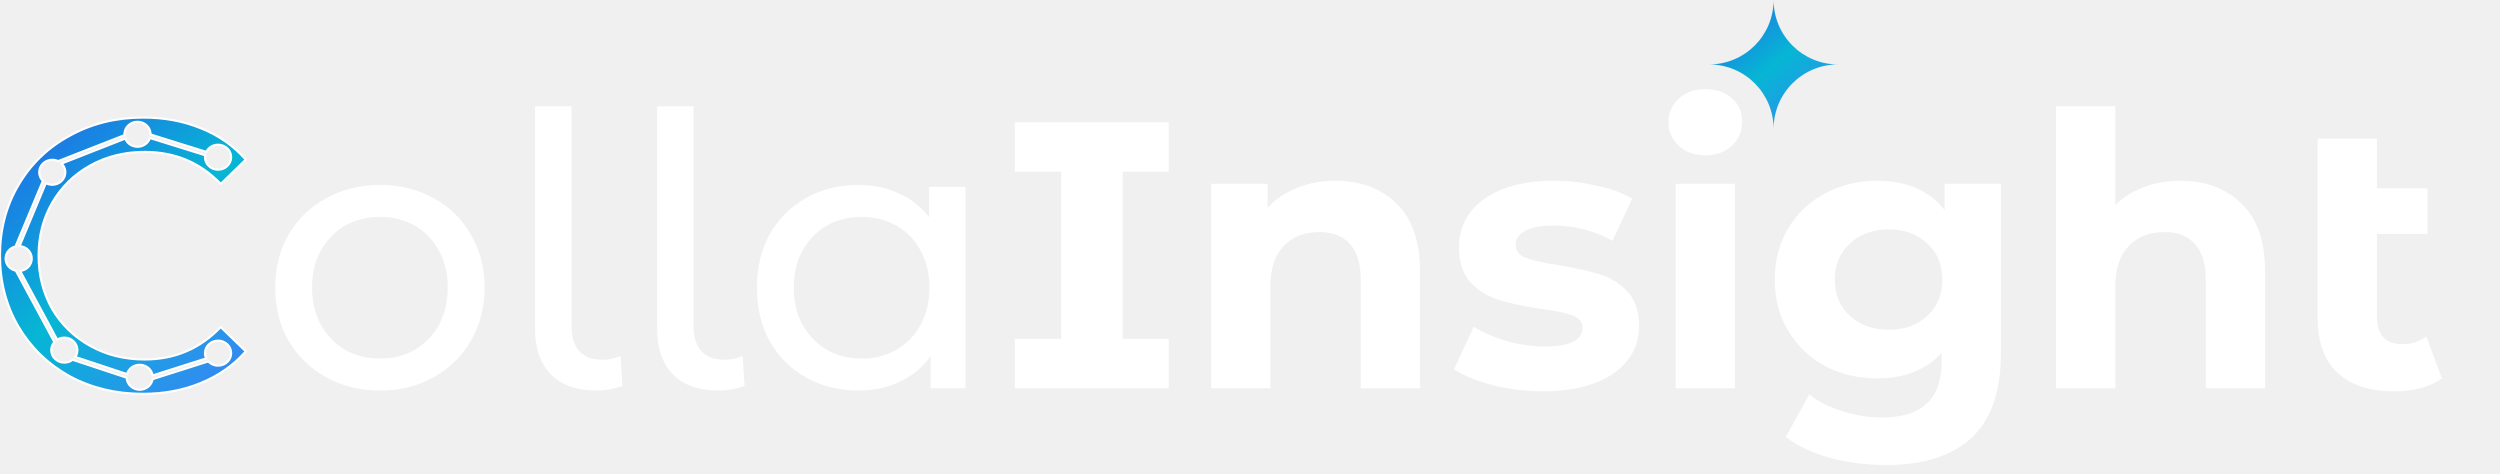
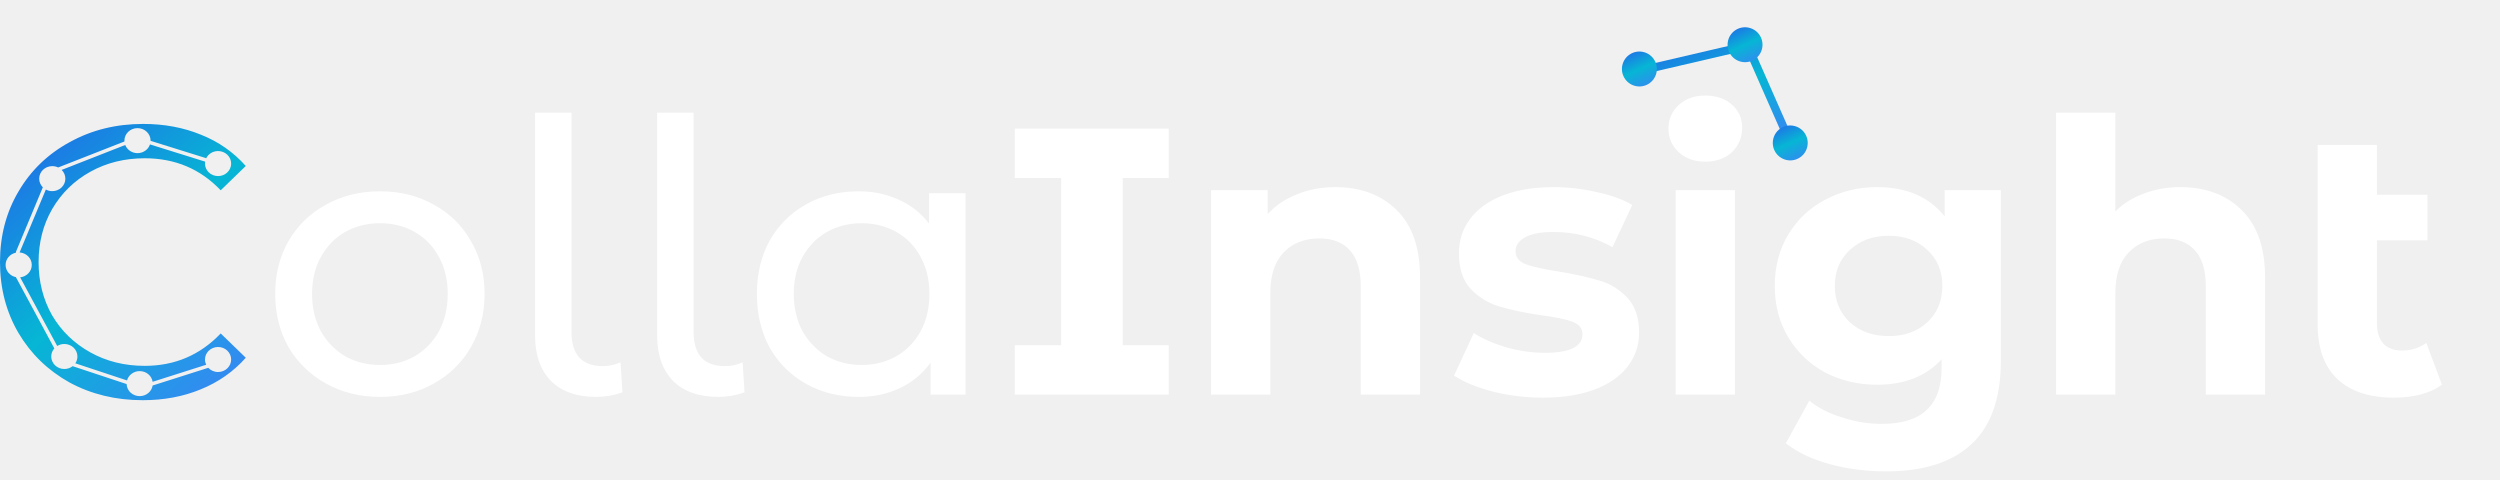
- <svg xmlns="http://www.w3.org/2000/svg" width="1178" height="223" viewBox="0 0 1178 223" fill="none">
-   <path d="M179.095 184.017C169.665 184.017 161.189 181.928 153.668 177.75C146.148 173.572 140.238 167.842 135.941 160.56C131.763 153.158 129.674 144.802 129.674 135.491C129.674 126.179 131.763 117.883 135.941 110.601C140.238 103.199 146.148 97.469 153.668 93.411C161.189 89.232 169.665 87.143 179.095 87.143C188.526 87.143 196.942 89.232 204.344 93.411C211.864 97.469 217.714 103.199 221.892 110.601C226.189 117.883 228.338 126.179 228.338 135.491C228.338 144.802 226.189 153.158 221.892 160.56C217.714 167.842 211.864 173.572 204.344 177.75C196.942 181.928 188.526 184.017 179.095 184.017ZM179.095 168.976C185.184 168.976 190.615 167.603 195.39 164.857C200.285 161.992 204.105 158.053 206.85 153.039C209.596 147.906 210.969 142.056 210.969 135.491C210.969 128.925 209.596 123.135 206.85 118.121C204.105 112.988 200.285 109.049 195.39 106.303C190.615 103.558 185.184 102.185 179.095 102.185C173.007 102.185 167.516 103.558 162.621 106.303C157.846 109.049 154.026 112.988 151.161 118.121C148.416 123.135 147.043 128.925 147.043 135.491C147.043 142.056 148.416 147.906 151.161 153.039C154.026 158.053 157.846 161.992 162.621 164.857C167.516 167.603 173.007 168.976 179.095 168.976ZM280.941 184.017C271.749 184.017 264.646 181.51 259.633 176.497C254.619 171.363 252.112 164.201 252.112 155.009V50.077H269.302V153.576C269.302 158.709 270.496 162.649 272.883 165.395C275.39 168.14 279.091 169.513 283.985 169.513C286.97 169.513 289.775 168.916 292.401 167.722L293.297 181.868C289.357 183.301 285.239 184.017 280.941 184.017ZM338.473 184.017C329.281 184.017 322.178 181.51 317.164 176.497C312.15 171.363 309.643 164.201 309.643 155.009V50.077H326.834V153.576C326.834 158.709 328.027 162.649 330.415 165.395C332.922 168.14 336.622 169.513 341.517 169.513C344.501 169.513 347.307 168.916 349.933 167.722L350.828 181.868C346.889 183.301 342.77 184.017 338.473 184.017ZM454.958 88.039V182.943H438.485V167.901C434.664 173.154 429.83 177.153 423.98 179.899C418.131 182.644 411.685 184.017 404.641 184.017C395.449 184.017 387.212 181.988 379.93 177.929C372.648 173.87 366.918 168.2 362.74 160.918C358.681 153.517 356.652 145.041 356.652 135.491C356.652 125.941 358.681 117.525 362.74 110.243C366.918 102.961 372.648 97.29 379.93 93.231C387.212 89.173 395.449 87.143 404.641 87.143C411.446 87.143 417.713 88.456 423.443 91.083C429.173 93.59 433.948 97.35 437.768 102.364V88.039H454.958ZM406.074 168.976C412.043 168.976 417.474 167.603 422.369 164.857C427.263 161.992 431.083 158.053 433.829 153.039C436.575 147.906 437.947 142.056 437.947 135.491C437.947 128.925 436.575 123.135 433.829 118.121C431.083 112.988 427.263 109.049 422.369 106.303C417.474 103.558 412.043 102.185 406.074 102.185C399.986 102.185 394.494 103.558 389.6 106.303C384.825 109.049 381.005 112.988 378.14 118.121C375.394 123.135 374.021 128.925 374.021 135.491C374.021 142.056 375.394 147.906 378.14 153.039C381.005 158.053 384.825 161.992 389.6 164.857C394.494 167.603 399.986 168.976 406.074 168.976ZM529.027 80.876V159.664H550.694V182.943H478.173V159.664H500.018V80.876H478.173V57.598H550.694V80.876H529.027ZM629.195 85.174C641.133 85.174 650.743 88.755 658.025 95.918C665.426 103.08 669.127 113.705 669.127 127.791V182.943H641.193V132.089C641.193 124.448 639.521 118.778 636.179 115.077C632.836 111.257 628.002 109.347 621.675 109.347C614.631 109.347 609.021 111.556 604.843 115.973C600.664 120.27 598.575 126.717 598.575 135.312V182.943H570.641V86.606H597.322V97.887C601.023 93.828 605.619 90.725 611.11 88.576C616.601 86.308 622.63 85.174 629.195 85.174ZM726.858 184.375C718.86 184.375 711.041 183.42 703.401 181.51C695.761 179.481 689.673 176.974 685.136 173.99L694.448 153.934C698.745 156.68 703.938 158.948 710.026 160.739C716.114 162.41 722.083 163.246 727.933 163.246C739.751 163.246 745.66 160.321 745.66 154.472C745.66 151.726 744.048 149.756 740.825 148.562C737.602 147.369 732.648 146.354 725.963 145.518C718.084 144.325 711.578 142.952 706.445 141.4C701.312 139.848 696.835 137.102 693.015 133.163C689.314 129.223 687.464 123.613 687.464 116.331C687.464 110.243 689.195 104.871 692.657 100.215C696.238 95.44 701.371 91.739 708.056 89.113C714.861 86.487 722.859 85.174 732.051 85.174C738.856 85.174 745.6 85.95 752.285 87.501C759.09 88.934 764.701 90.963 769.118 93.59L759.806 113.466C751.33 108.691 742.079 106.303 732.051 106.303C726.082 106.303 721.606 107.139 718.621 108.81C715.637 110.481 714.145 112.63 714.145 115.256C714.145 118.241 715.756 120.33 718.979 121.524C722.203 122.717 727.336 123.852 734.379 124.926C742.258 126.239 748.704 127.672 753.718 129.223C758.732 130.656 763.089 133.342 766.79 137.281C770.49 141.221 772.341 146.712 772.341 153.755C772.341 159.724 770.55 165.036 766.969 169.692C763.387 174.348 758.135 177.989 751.211 180.615C744.407 183.122 736.289 184.375 726.858 184.375ZM789.576 86.606H817.51V182.943H789.576V86.606ZM803.543 73.176C798.41 73.176 794.231 71.684 791.008 68.7C787.785 65.715 786.173 62.015 786.173 57.598C786.173 53.181 787.785 49.48 791.008 46.496C794.231 43.511 798.41 42.019 803.543 42.019C808.676 42.019 812.854 43.452 816.077 46.317C819.3 49.182 820.912 52.763 820.912 57.06C820.912 61.716 819.3 65.596 816.077 68.7C812.854 71.684 808.676 73.176 803.543 73.176ZM942.816 86.606V166.827C942.816 184.495 938.22 197.626 929.028 206.221C919.836 214.816 906.406 219.114 888.738 219.114C879.427 219.114 870.593 217.98 862.237 215.712C853.88 213.444 846.957 210.161 841.465 205.863L852.567 185.808C856.626 189.15 861.759 191.777 867.967 193.687C874.174 195.716 880.382 196.731 886.59 196.731C896.259 196.731 903.362 194.522 907.898 190.105C912.554 185.808 914.882 179.242 914.882 170.408V166.29C907.6 174.288 897.453 178.287 884.441 178.287C875.607 178.287 867.489 176.377 860.088 172.557C852.806 168.618 847.016 163.126 842.719 156.083C838.421 149.04 836.272 140.922 836.272 131.73C836.272 122.538 838.421 114.421 842.719 107.378C847.016 100.334 852.806 94.903 860.088 91.083C867.489 87.143 875.607 85.174 884.441 85.174C898.408 85.174 909.032 89.77 916.314 98.962V86.606H942.816ZM889.992 155.367C897.393 155.367 903.422 153.218 908.077 148.921C912.852 144.504 915.24 138.774 915.24 131.73C915.24 124.687 912.852 119.017 908.077 114.719C903.422 110.302 897.393 108.094 889.992 108.094C882.59 108.094 876.502 110.302 871.727 114.719C866.952 119.017 864.565 124.687 864.565 131.73C864.565 138.774 866.952 144.504 871.727 148.921C876.502 153.218 882.59 155.367 889.992 155.367ZM1027.37 85.174C1039.31 85.174 1048.92 88.755 1056.2 95.918C1063.6 103.08 1067.3 113.705 1067.3 127.791V182.943H1039.37V132.089C1039.37 124.448 1037.7 118.778 1034.35 115.077C1031.01 111.257 1026.18 109.347 1019.85 109.347C1012.81 109.347 1007.19 111.556 1003.02 115.973C998.838 120.27 996.749 126.717 996.749 135.312V182.943H968.815V50.077H996.749V96.634C1000.45 92.933 1004.93 90.128 1010.18 88.218C1015.43 86.188 1021.16 85.174 1027.37 85.174ZM1150.64 178.287C1147.89 180.317 1144.49 181.868 1140.43 182.943C1136.49 183.898 1132.37 184.375 1128.08 184.375C1116.5 184.375 1107.6 181.451 1101.4 175.601C1095.19 169.752 1092.08 161.157 1092.08 149.816V65.297H1120.02V88.755H1143.83V110.243H1120.02V149.458C1120.02 153.517 1121.03 156.68 1123.06 158.948C1125.09 161.097 1128.02 162.171 1131.84 162.171C1136.13 162.171 1139.95 160.978 1143.3 158.59L1150.64 178.287Z" fill="white" />
-   <path d="M835.717 0C835.717 16.768 849.31 30.361 866.078 30.361C849.31 30.361 835.717 43.954 835.717 60.721C835.717 43.954 822.124 30.361 805.357 30.361C822.124 30.361 835.717 16.768 835.717 0Z" fill="url(#paint0_linear_5_13)" />
-   <path d="M67.45 55.395C77.389 55.395 86.48 57.092 94.722 60.486C102.964 63.758 109.994 68.667 115.812 75.212L103.994 86.665C94.419 76.606 82.48 71.576 68.179 71.576C58.725 71.576 50.178 73.697 42.542 77.939C34.906 82.181 28.906 88.06 24.543 95.575C20.301 102.968 18.181 111.271 18.181 120.483C18.181 129.694 20.301 138.058 24.543 145.573C28.906 152.966 34.906 158.785 42.542 163.027C50.178 167.269 58.725 169.389 68.179 169.389C82.359 169.389 94.298 164.298 103.994 154.117L115.812 165.572C109.994 172.117 102.903 177.086 94.54 180.48C86.298 183.874 77.207 185.571 67.269 185.571C54.542 185.571 43.027 182.782 32.725 177.207C22.544 171.51 14.544 163.753 8.727 153.935C2.909 143.996 4.92977e-05 132.846 0 120.483C2.63881e-06 108.12 2.909 97.03 8.727 87.212C14.544 77.274 22.605 69.515 32.907 63.94C43.209 58.244 54.724 55.395 67.45 55.395ZM64.79 57.372C61.385 57.372 58.623 60.011 58.623 63.267C58.623 63.401 58.628 63.535 58.638 63.667L27.41 75.915C26.575 75.51 25.631 75.281 24.631 75.281C21.225 75.281 18.464 77.92 18.464 81.175C18.464 82.76 19.119 84.198 20.184 85.257L7.518 115.632C7.457 115.779 7.444 115.931 7.467 116.076C4.703 116.659 2.636 119.015 2.636 121.833C2.636 124.663 4.722 127.026 7.504 127.596C7.505 127.6 7.508 127.609 7.51 127.611C7.517 127.632 7.529 127.665 7.54 127.685L25.601 161.174C24.693 162.201 24.146 163.529 24.145 164.978C24.145 168.234 26.907 170.874 30.312 170.874C31.796 170.873 33.157 170.372 34.221 169.538L59.66 177.966C59.773 181.127 62.487 183.657 65.821 183.657C68.91 183.657 71.468 181.486 71.918 178.654L98.138 170.31C99.267 171.527 100.916 172.293 102.752 172.293C106.158 172.293 108.919 169.655 108.919 166.399C108.919 163.143 106.158 160.504 102.752 160.503C99.346 160.503 96.585 163.143 96.585 166.399C96.585 167.282 96.788 168.12 97.152 168.872L71.922 176.9C71.486 174.053 68.921 171.867 65.821 171.867C62.957 171.867 60.549 173.733 59.855 176.263L35.483 168.188C36.112 167.264 36.48 166.162 36.48 164.978C36.479 161.722 33.718 159.083 30.312 159.083C29.072 159.083 27.917 159.433 26.95 160.036L9.504 127.687C12.579 127.354 14.97 124.861 14.97 121.833C14.97 118.716 12.439 116.167 9.236 115.954L21.6 86.309C22.495 86.793 23.529 87.071 24.631 87.071C28.037 87.071 30.798 84.431 30.798 81.175C30.798 79.577 30.131 78.129 29.051 77.067L59.007 65.318C59.878 67.563 62.139 69.163 64.79 69.164C67.546 69.163 69.878 67.433 70.668 65.047L96.658 73.16C96.61 73.457 96.585 73.763 96.585 74.074C96.585 77.33 99.346 79.968 102.752 79.968C106.158 79.968 108.919 77.329 108.919 74.074C108.919 70.818 106.158 68.178 102.752 68.178C100.291 68.178 98.166 69.556 97.177 71.549L70.954 63.364C70.954 63.35 70.954 63.336 70.955 63.322L70.956 63.296C70.956 63.287 70.957 63.277 70.957 63.267C70.957 60.011 68.196 57.372 64.79 57.372Z" fill="url(#paint1_linear_5_13)" />
-   <path d="M67.45 55.395C77.389 55.395 86.48 57.092 94.722 60.486C102.964 63.758 109.994 68.667 115.812 75.212L103.994 86.665C94.419 76.606 82.48 71.576 68.179 71.576C58.725 71.576 50.178 73.697 42.542 77.939C34.906 82.181 28.906 88.06 24.543 95.575C20.301 102.968 18.181 111.271 18.181 120.483C18.181 129.694 20.301 138.058 24.543 145.573C28.906 152.966 34.906 158.785 42.542 163.027C50.178 167.269 58.725 169.389 68.179 169.389C82.359 169.389 94.298 164.298 103.994 154.117L115.812 165.572C109.994 172.117 102.903 177.086 94.54 180.48C86.298 183.874 77.207 185.571 67.269 185.571C54.542 185.571 43.027 182.782 32.725 177.207C22.544 171.51 14.544 163.753 8.727 153.935C2.909 143.996 4.92977e-05 132.846 0 120.483C2.63881e-06 108.12 2.909 97.03 8.727 87.212C14.544 77.274 22.605 69.515 32.907 63.94C43.209 58.244 54.724 55.395 67.45 55.395ZM64.79 57.372C61.385 57.372 58.623 60.011 58.623 63.267C58.623 63.401 58.628 63.535 58.638 63.667L27.41 75.915C26.575 75.51 25.631 75.281 24.631 75.281C21.225 75.281 18.464 77.92 18.464 81.175C18.464 82.76 19.119 84.198 20.184 85.257L7.518 115.632C7.457 115.779 7.444 115.931 7.467 116.076C4.703 116.659 2.636 119.015 2.636 121.833C2.636 124.663 4.722 127.026 7.504 127.596C7.505 127.6 7.508 127.609 7.51 127.611C7.517 127.632 7.529 127.665 7.54 127.685L25.601 161.174C24.693 162.201 24.146 163.529 24.145 164.978C24.145 168.234 26.907 170.874 30.312 170.874C31.796 170.873 33.157 170.372 34.221 169.538L59.66 177.966C59.773 181.127 62.487 183.657 65.821 183.657C68.91 183.657 71.468 181.486 71.918 178.654L98.138 170.31C99.267 171.527 100.916 172.293 102.752 172.293C106.158 172.293 108.919 169.655 108.919 166.399C108.919 163.143 106.158 160.504 102.752 160.503C99.346 160.503 96.585 163.143 96.585 166.399C96.585 167.282 96.788 168.12 97.152 168.872L71.922 176.9C71.486 174.053 68.921 171.867 65.821 171.867C62.957 171.867 60.549 173.733 59.855 176.263L35.483 168.188C36.112 167.264 36.48 166.162 36.48 164.978C36.479 161.722 33.718 159.083 30.312 159.083C29.072 159.083 27.917 159.433 26.95 160.036L9.504 127.687C12.579 127.354 14.97 124.861 14.97 121.833C14.97 118.716 12.439 116.167 9.236 115.954L21.6 86.309C22.495 86.793 23.529 87.071 24.631 87.071C28.037 87.071 30.798 84.431 30.798 81.175C30.798 79.577 30.131 78.129 29.051 77.067L59.007 65.318C59.878 67.563 62.139 69.163 64.79 69.164C67.546 69.163 69.878 67.433 70.668 65.047L96.658 73.16C96.61 73.457 96.585 73.763 96.585 74.074C96.585 77.33 99.346 79.968 102.752 79.968C106.158 79.968 108.919 77.329 108.919 74.074C108.919 70.818 106.158 68.178 102.752 68.178C100.291 68.178 98.166 69.556 97.177 71.549L70.954 63.364C70.954 63.35 70.954 63.336 70.955 63.322L70.956 63.296C70.956 63.287 70.957 63.277 70.957 63.267C70.957 60.011 68.196 57.372 64.79 57.372Z" stroke="white" />
+ <svg xmlns="http://www.w3.org/2000/svg" width="1178" height="226" viewBox="0 0 1178 226" fill="none">
+   <path d="M179.095 187.017C169.665 187.017 161.189 184.928 153.668 180.75C146.147 176.572 140.238 170.842 135.941 163.56C131.763 156.158 129.674 147.802 129.674 138.491C129.674 129.179 131.763 120.883 135.941 113.601C140.238 106.199 146.147 100.469 153.668 96.411C161.189 92.232 169.665 90.143 179.095 90.143C188.526 90.143 196.942 92.232 204.343 96.411C211.864 100.469 217.714 106.199 221.892 113.601C226.189 120.883 228.338 129.179 228.338 138.491C228.338 147.802 226.189 156.158 221.892 163.56C217.714 170.842 211.864 176.572 204.343 180.75C196.942 184.928 188.526 187.017 179.095 187.017ZM179.095 171.976C185.184 171.976 190.615 170.603 195.39 167.857C200.285 164.992 204.105 161.053 206.85 156.039C209.596 150.906 210.969 145.056 210.969 138.491C210.969 131.925 209.596 126.135 206.85 121.121C204.105 115.988 200.285 112.049 195.39 109.303C190.615 106.558 185.184 105.185 179.095 105.185C173.007 105.185 167.516 106.558 162.621 109.303C157.846 112.049 154.026 115.988 151.161 121.121C148.416 126.135 147.043 131.925 147.043 138.491C147.043 145.056 148.416 150.906 151.161 156.039C154.026 161.053 157.846 164.992 162.621 167.857C167.516 170.603 173.007 171.976 179.095 171.976ZM280.941 187.017C271.749 187.017 264.646 184.51 259.632 179.497C254.619 174.363 252.112 167.201 252.112 158.009V53.077H269.302V156.576C269.302 161.709 270.496 165.649 272.883 168.395C275.39 171.14 279.091 172.513 283.985 172.513C286.97 172.513 289.775 171.916 292.401 170.722L293.297 184.868C289.357 186.301 285.239 187.017 280.941 187.017ZM338.473 187.017C329.281 187.017 322.178 184.51 317.164 179.497C312.15 174.363 309.643 167.201 309.643 158.009V53.077H326.833V156.576C326.833 161.709 328.027 165.649 330.415 168.395C332.922 171.14 336.622 172.513 341.517 172.513C344.501 172.513 347.307 171.916 349.933 170.722L350.828 184.868C346.889 186.301 342.77 187.017 338.473 187.017ZM454.958 91.039V185.943H438.484V170.901C434.664 176.154 429.83 180.153 423.98 182.899C418.131 185.644 411.684 187.017 404.641 187.017C395.449 187.017 387.212 184.988 379.93 180.929C372.648 176.87 366.918 171.2 362.74 163.918C358.681 156.517 356.652 148.041 356.652 138.491C356.652 128.941 358.681 120.525 362.74 113.243C366.918 105.961 372.648 100.29 379.93 96.231C387.212 92.173 395.449 90.143 404.641 90.143C411.446 90.143 417.713 91.456 423.443 94.083C429.173 96.59 433.948 100.35 437.768 105.364V91.039H454.958ZM406.074 171.976C412.043 171.976 417.474 170.603 422.369 167.857C427.263 164.992 431.083 161.053 433.829 156.039C436.574 150.906 437.947 145.056 437.947 138.491C437.947 131.925 436.574 126.135 433.829 121.121C431.083 115.988 427.263 112.049 422.369 109.303C417.474 106.558 412.043 105.185 406.074 105.185C399.986 105.185 394.494 106.558 389.6 109.303C384.825 112.049 381.005 115.988 378.14 121.121C375.394 126.135 374.021 131.925 374.021 138.491C374.021 145.056 375.394 150.906 378.14 156.039C381.005 161.053 384.825 164.992 389.6 167.857C394.494 170.603 399.986 171.976 406.074 171.976ZM529.027 83.876V162.664H550.694V185.943H478.172V162.664H500.018V83.876H478.172V60.598H550.694V83.876H529.027ZM629.195 88.174C641.133 88.174 650.743 91.755 658.025 98.918C665.426 106.08 669.127 116.705 669.127 130.791V185.943H641.193V135.089C641.193 127.448 639.521 121.778 636.179 118.077C632.836 114.257 628.002 112.347 621.675 112.347C614.631 112.347 609.021 114.556 604.843 118.973C600.664 123.27 598.575 129.717 598.575 138.312V185.943H570.641V89.606H597.322V100.887C601.022 96.828 605.618 93.725 611.11 91.576C616.601 89.308 622.63 88.174 629.195 88.174ZM726.858 187.375C718.86 187.375 711.041 186.42 703.401 184.51C695.761 182.481 689.672 179.974 685.136 176.99L694.448 156.934C698.745 159.68 703.938 161.948 710.026 163.739C716.114 165.41 722.083 166.246 727.933 166.246C739.751 166.246 745.66 163.321 745.66 157.472C745.66 154.726 744.048 152.756 740.825 151.562C737.602 150.369 732.648 149.354 725.963 148.518C718.084 147.325 711.578 145.952 706.445 144.4C701.312 142.848 696.835 140.102 693.015 136.163C689.314 132.223 687.464 126.613 687.464 119.331C687.464 113.243 689.195 107.871 692.657 103.215C696.238 98.44 701.371 94.739 708.056 92.113C714.861 89.487 722.859 88.174 732.051 88.174C738.856 88.174 745.6 88.95 752.285 90.501C759.09 91.934 764.701 93.963 769.117 96.59L759.806 116.466C751.33 111.691 742.079 109.303 732.051 109.303C726.082 109.303 721.606 110.139 718.621 111.81C715.637 113.481 714.145 115.63 714.145 118.256C714.145 121.241 715.756 123.33 718.979 124.524C722.203 125.717 727.336 126.852 734.379 127.926C742.258 129.239 748.704 130.672 753.718 132.223C758.732 133.656 763.089 136.342 766.79 140.281C770.49 144.221 772.341 149.712 772.341 156.755C772.341 162.724 770.55 168.036 766.969 172.692C763.387 177.348 758.135 180.989 751.211 183.615C744.407 186.122 736.289 187.375 726.858 187.375ZM789.576 89.606H817.51V185.943H789.576V89.606ZM803.543 76.176C798.409 76.176 794.231 74.684 791.008 71.7C787.785 68.715 786.173 65.015 786.173 60.598C786.173 56.181 787.785 52.48 791.008 49.496C794.231 46.511 798.409 45.019 803.543 45.019C808.676 45.019 812.854 46.452 816.077 49.317C819.3 52.182 820.912 55.763 820.912 60.06C820.912 64.716 819.3 68.596 816.077 71.7C812.854 74.684 808.676 76.176 803.543 76.176ZM942.816 89.606V169.827C942.816 187.495 938.22 200.626 929.028 209.221C919.836 217.816 906.406 222.114 888.738 222.114C879.427 222.114 870.593 220.98 862.237 218.712C853.88 216.444 846.956 213.161 841.465 208.863L852.567 188.808C856.626 192.15 861.759 194.777 867.967 196.687C874.174 198.716 880.382 199.731 886.589 199.731C896.259 199.731 903.362 197.522 907.898 193.105C912.554 188.808 914.882 182.242 914.882 173.408V169.29C907.6 177.288 897.453 181.287 884.441 181.287C875.607 181.287 867.489 179.377 860.088 175.557C852.806 171.618 847.016 166.126 842.719 159.083C838.421 152.04 836.272 143.922 836.272 134.73C836.272 125.538 838.421 117.421 842.719 110.378C847.016 103.334 852.806 97.903 860.088 94.083C867.489 90.143 875.607 88.174 884.441 88.174C898.408 88.174 909.032 92.77 916.314 101.962V89.606H942.816ZM889.992 158.367C897.393 158.367 903.422 156.218 908.077 151.921C912.852 147.504 915.24 141.774 915.24 134.73C915.24 127.687 912.852 122.017 908.077 117.719C903.422 113.302 897.393 111.094 889.992 111.094C882.59 111.094 876.502 113.302 871.727 117.719C866.952 122.017 864.565 127.687 864.565 134.73C864.565 141.774 866.952 147.504 871.727 151.921C876.502 156.218 882.59 158.367 889.992 158.367ZM1027.37 88.174C1039.31 88.174 1048.92 91.755 1056.2 98.918C1063.6 106.08 1067.3 116.705 1067.3 130.791V185.943H1039.37V135.089C1039.37 127.448 1037.7 121.778 1034.35 118.077C1031.01 114.257 1026.18 112.347 1019.85 112.347C1012.81 112.347 1007.19 114.556 1003.02 118.973C998.838 123.27 996.749 129.717 996.749 138.312V185.943H968.815V53.077H996.749V99.634C1000.45 95.933 1004.93 93.128 1010.18 91.218C1015.43 89.188 1021.16 88.174 1027.37 88.174ZM1150.64 181.287C1147.89 183.317 1144.49 184.868 1140.43 185.943C1136.49 186.898 1132.37 187.375 1128.08 187.375C1116.5 187.375 1107.6 184.451 1101.4 178.601C1095.19 172.752 1092.08 164.157 1092.08 152.816V68.297H1120.02V91.755H1143.83V113.243H1120.02V152.458C1120.02 156.517 1121.03 159.68 1123.06 161.948C1125.09 164.097 1128.02 165.171 1131.84 165.171C1136.13 165.171 1139.95 163.978 1143.3 161.59L1150.64 181.287Z" fill="white" />
+   <path fill-rule="evenodd" clip-rule="evenodd" d="M94.722 63.486C86.48 60.092 77.389 58.395 67.45 58.395C54.724 58.395 43.21 61.243 32.907 66.939C22.605 72.515 14.544 80.273 8.726 90.212C2.908 100.03 0 111.12 0 123.483C4.92979e-05 135.846 2.908 146.997 8.726 156.935C14.544 166.753 22.543 174.51 32.724 180.207C43.027 185.782 54.542 188.571 67.268 188.571C77.207 188.571 86.298 186.874 94.54 183.48C102.903 180.087 109.993 175.117 115.811 168.572L103.994 157.117C94.298 167.298 82.359 172.389 68.178 172.389C58.724 172.389 50.178 170.269 42.542 166.026C34.906 161.784 28.907 155.966 24.543 148.573C20.301 141.058 18.181 132.694 18.181 123.483C18.181 114.271 20.301 105.968 24.543 98.575C28.907 91.06 34.906 85.182 42.542 80.939C50.178 76.697 58.724 74.575 68.178 74.575C82.48 74.576 94.419 79.606 103.994 89.666L115.811 78.212C109.993 71.667 102.964 66.758 94.722 63.486ZM58.623 66.267C58.623 63.011 61.384 60.372 64.79 60.372C68.195 60.372 70.956 63.011 70.957 66.267C70.957 66.277 70.957 66.286 70.956 66.296L70.955 66.322C70.955 66.336 70.954 66.35 70.954 66.364L97.177 74.549C98.166 72.556 100.291 71.178 102.752 71.178C106.157 71.178 108.918 73.818 108.919 77.074C108.919 80.329 106.157 82.969 102.752 82.969C99.346 82.969 96.585 80.33 96.585 77.074C96.585 76.763 96.61 76.457 96.658 76.159L70.668 68.048C69.878 70.433 67.546 72.163 64.79 72.163C62.138 72.163 59.878 70.563 59.007 68.318L29.051 80.067C30.131 81.129 30.797 82.578 30.798 84.175C30.798 87.431 28.037 90.071 24.631 90.071C23.529 90.071 22.495 89.793 21.6 89.309L9.237 118.954C12.44 119.167 14.969 121.716 14.97 124.833C14.97 127.862 12.58 130.354 9.504 130.687L26.95 163.036C27.917 162.433 29.072 162.083 30.312 162.083C33.718 162.083 36.479 164.722 36.479 167.978C36.479 169.162 36.112 170.264 35.483 171.188L59.856 179.263C60.549 176.733 62.957 174.866 65.822 174.866C68.921 174.866 71.486 177.053 71.922 179.9L97.152 171.872C96.788 171.12 96.585 170.282 96.585 169.398C96.585 166.143 99.346 163.503 102.752 163.503C106.157 163.503 108.918 166.143 108.919 169.398C108.919 172.654 106.157 175.294 102.752 175.294C100.916 175.294 99.268 174.527 98.138 173.31L71.918 181.653C71.468 184.486 68.91 186.657 65.822 186.657C62.488 186.657 59.773 184.128 59.66 180.967L34.221 172.537C33.157 173.372 31.796 173.873 30.312 173.873C26.906 173.873 24.145 171.234 24.145 167.978C24.145 166.529 24.692 165.201 25.6 164.175L7.54 130.685C7.53 130.665 7.518 130.632 7.51 130.611C7.509 130.611 7.505 130.6 7.504 130.596C4.722 130.026 2.635 127.663 2.635 124.833C2.636 122.015 4.703 119.66 7.467 119.076C7.444 118.932 7.457 118.779 7.518 118.632L20.184 88.258C19.119 87.198 18.464 85.76 18.464 84.175C18.464 80.92 21.225 78.28 24.631 78.28C25.631 78.28 26.575 78.51 27.41 78.914L58.638 66.668C58.629 66.535 58.623 66.401 58.623 66.267Z" fill="url(#paint0_linear_11_80)" />
+   <path d="M775.287 32.742L823.477 21.528L843.685 67.427" stroke="url(#paint1_linear_11_80)" stroke-width="3.872" />
+   <circle cx="772.481" cy="32.514" r="8.227" transform="rotate(14.1134 772.481 32.5139)" fill="url(#paint2_linear_11_80)" />
+   <circle cx="822.264" cy="21.078" r="8.227" transform="rotate(14.1134 822.264 21.0778)" fill="url(#paint3_linear_11_80)" />
+   <circle cx="843.564" cy="67.353" r="8.227" transform="rotate(14.1134 843.564 67.3532)" fill="url(#paint4_linear_11_80)" />
  <defs>
-     <linearGradient id="paint0_linear_5_13" x1="805.357" y1="1.39011e-07" x2="858.521" y2="66.989" gradientUnits="userSpaceOnUse">
+     <linearGradient id="paint0_linear_11_80" x1="2.63957e-07" y1="58.395" x2="116.274" y2="188.736" gradientUnits="userSpaceOnUse">
      <stop stop-color="#2563EB" />
      <stop offset="0.5" stop-color="#06B6D4" />
      <stop offset="1" stop-color="#3B82F6" />
    </linearGradient>
-     <linearGradient id="paint1_linear_5_13" x1="2.63957e-07" y1="55.395" x2="116.274" y2="185.736" gradientUnits="userSpaceOnUse">
+     <linearGradient id="paint1_linear_11_80" x1="776.961" y1="16.679" x2="800.866" y2="83.037" gradientUnits="userSpaceOnUse">
+       <stop stop-color="#2563EB" />
+       <stop offset="0.5" stop-color="#06B6D4" />
+       <stop offset="1" stop-color="#3B82F6" />
+     </linearGradient>
+     <linearGradient id="paint2_linear_11_80" x1="764.254" y1="24.287" x2="778.661" y2="42.439" gradientUnits="userSpaceOnUse">
+       <stop stop-color="#2563EB" />
+       <stop offset="0.5" stop-color="#06B6D4" />
+       <stop offset="1" stop-color="#3B82F6" />
+     </linearGradient>
+     <linearGradient id="paint3_linear_11_80" x1="814.037" y1="12.851" x2="828.444" y2="31.003" gradientUnits="userSpaceOnUse">
+       <stop stop-color="#2563EB" />
+       <stop offset="0.5" stop-color="#06B6D4" />
+       <stop offset="1" stop-color="#3B82F6" />
+     </linearGradient>
+     <linearGradient id="paint4_linear_11_80" x1="835.337" y1="59.126" x2="849.744" y2="77.279" gradientUnits="userSpaceOnUse">
      <stop stop-color="#2563EB" />
      <stop offset="0.5" stop-color="#06B6D4" />
      <stop offset="1" stop-color="#3B82F6" />
    </linearGradient>
  </defs>
</svg>
